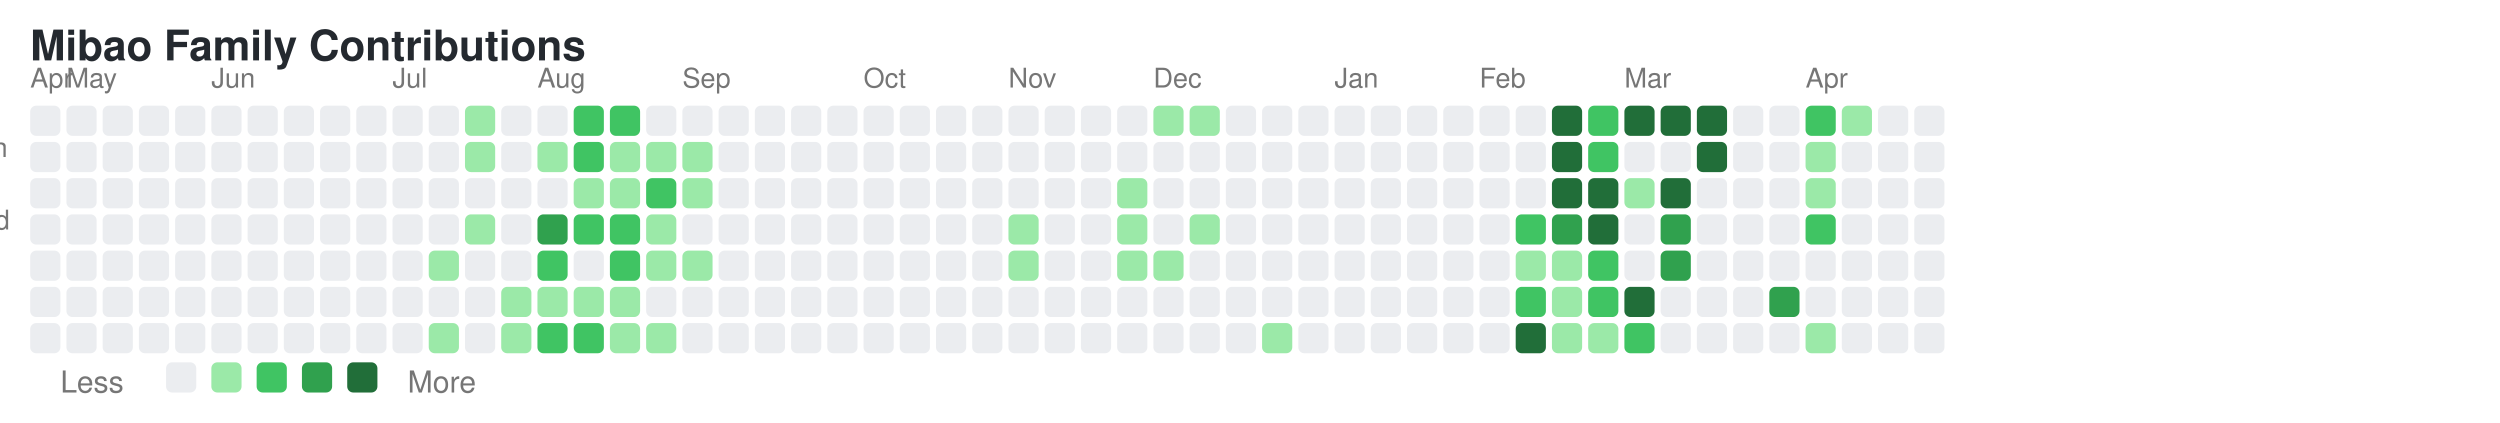
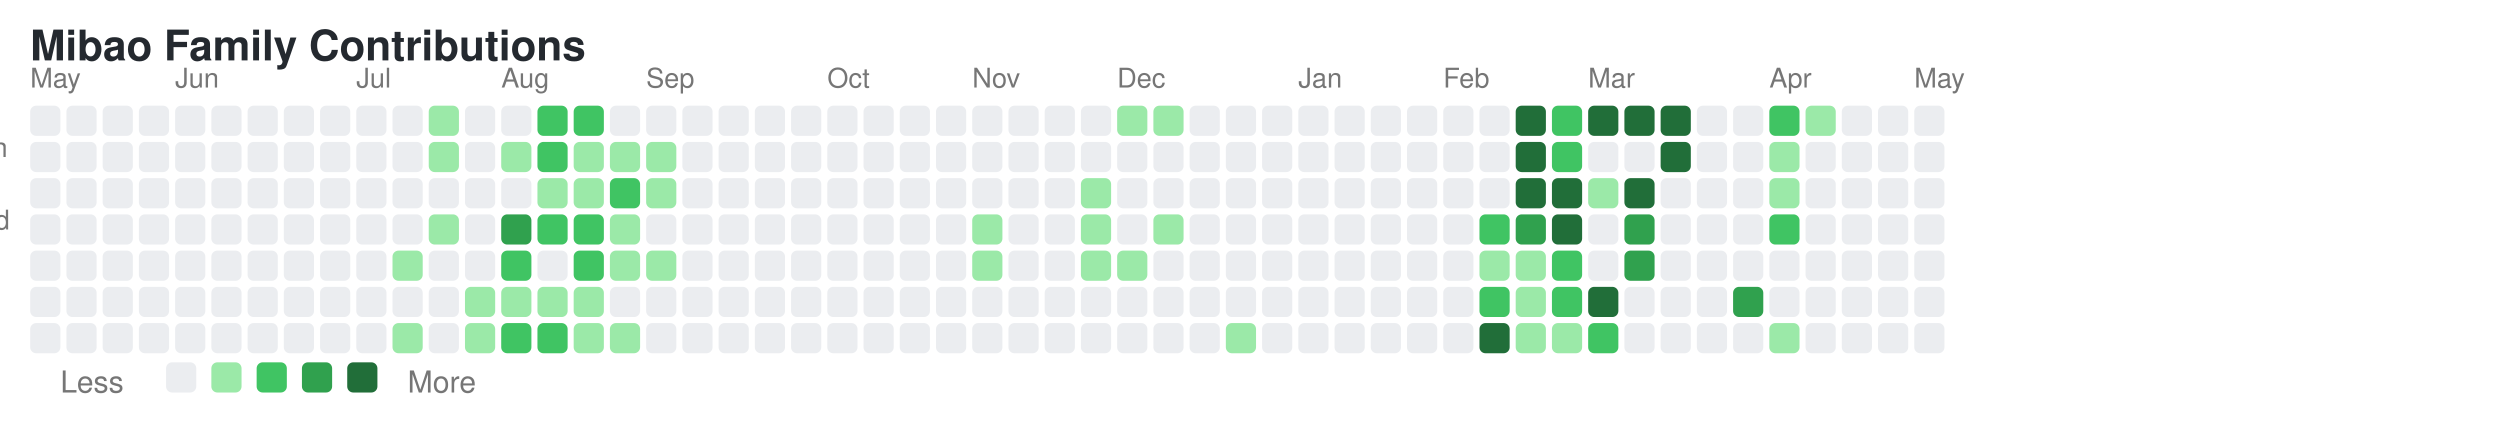
<svg xmlns="http://www.w3.org/2000/svg" width="828" height="140">
  <text x="10" y="20" font-family="-apple-system, BlinkMacSystemFont, Segoe UI, Helvetica, Arial, sans-serif" font-size="14" font-weight="600" fill="#24292f">Mibao Family Contributions</text>
  <g transform="translate(10, 35)">
-     <text x="0" y="-6" font-family="-apple-system, BlinkMacSystemFont, Segoe UI, Helvetica, Arial, sans-serif" font-size="9" fill="#767676">Apr</text>
-     <text x="12" y="-6" font-family="-apple-system, BlinkMacSystemFont, Segoe UI, Helvetica, Arial, sans-serif" font-size="9" fill="#767676">May</text>
-     <text x="60" y="-6" font-family="-apple-system, BlinkMacSystemFont, Segoe UI, Helvetica, Arial, sans-serif" font-size="9" fill="#767676">Jun</text>
-     <text x="120" y="-6" font-family="-apple-system, BlinkMacSystemFont, Segoe UI, Helvetica, Arial, sans-serif" font-size="9" fill="#767676">Jul</text>
-     <text x="168" y="-6" font-family="-apple-system, BlinkMacSystemFont, Segoe UI, Helvetica, Arial, sans-serif" font-size="9" fill="#767676">Aug</text>
-     <text x="216" y="-6" font-family="-apple-system, BlinkMacSystemFont, Segoe UI, Helvetica, Arial, sans-serif" font-size="9" fill="#767676">Sep</text>
-     <text x="276" y="-6" font-family="-apple-system, BlinkMacSystemFont, Segoe UI, Helvetica, Arial, sans-serif" font-size="9" fill="#767676">Oct</text>
-     <text x="324" y="-6" font-family="-apple-system, BlinkMacSystemFont, Segoe UI, Helvetica, Arial, sans-serif" font-size="9" fill="#767676">Nov</text>
-     <text x="372" y="-6" font-family="-apple-system, BlinkMacSystemFont, Segoe UI, Helvetica, Arial, sans-serif" font-size="9" fill="#767676">Dec</text>
-     <text x="432" y="-6" font-family="-apple-system, BlinkMacSystemFont, Segoe UI, Helvetica, Arial, sans-serif" font-size="9" fill="#767676">Jan</text>
-     <text x="480" y="-6" font-family="-apple-system, BlinkMacSystemFont, Segoe UI, Helvetica, Arial, sans-serif" font-size="9" fill="#767676">Feb</text>
-     <text x="528" y="-6" font-family="-apple-system, BlinkMacSystemFont, Segoe UI, Helvetica, Arial, sans-serif" font-size="9" fill="#767676">Mar</text>
-     <text x="588" y="-6" font-family="-apple-system, BlinkMacSystemFont, Segoe UI, Helvetica, Arial, sans-serif" font-size="9" fill="#767676">Apr</text>
+     <text x="0" y="-6" font-family="-apple-system, BlinkMacSystemFont, Segoe UI, Helvetica, Arial, sans-serif" font-size="9" fill="#767676">May</text>
+     <text x="48" y="-6" font-family="-apple-system, BlinkMacSystemFont, Segoe UI, Helvetica, Arial, sans-serif" font-size="9" fill="#767676">Jun</text>
+     <text x="108" y="-6" font-family="-apple-system, BlinkMacSystemFont, Segoe UI, Helvetica, Arial, sans-serif" font-size="9" fill="#767676">Jul</text>
+     <text x="156" y="-6" font-family="-apple-system, BlinkMacSystemFont, Segoe UI, Helvetica, Arial, sans-serif" font-size="9" fill="#767676">Aug</text>
+     <text x="204" y="-6" font-family="-apple-system, BlinkMacSystemFont, Segoe UI, Helvetica, Arial, sans-serif" font-size="9" fill="#767676">Sep</text>
+     <text x="264" y="-6" font-family="-apple-system, BlinkMacSystemFont, Segoe UI, Helvetica, Arial, sans-serif" font-size="9" fill="#767676">Oct</text>
+     <text x="312" y="-6" font-family="-apple-system, BlinkMacSystemFont, Segoe UI, Helvetica, Arial, sans-serif" font-size="9" fill="#767676">Nov</text>
+     <text x="360" y="-6" font-family="-apple-system, BlinkMacSystemFont, Segoe UI, Helvetica, Arial, sans-serif" font-size="9" fill="#767676">Dec</text>
+     <text x="420" y="-6" font-family="-apple-system, BlinkMacSystemFont, Segoe UI, Helvetica, Arial, sans-serif" font-size="9" fill="#767676">Jan</text>
+     <text x="468" y="-6" font-family="-apple-system, BlinkMacSystemFont, Segoe UI, Helvetica, Arial, sans-serif" font-size="9" fill="#767676">Feb</text>
+     <text x="516" y="-6" font-family="-apple-system, BlinkMacSystemFont, Segoe UI, Helvetica, Arial, sans-serif" font-size="9" fill="#767676">Mar</text>
+     <text x="576" y="-6" font-family="-apple-system, BlinkMacSystemFont, Segoe UI, Helvetica, Arial, sans-serif" font-size="9" fill="#767676">Apr</text>
+     <text x="624" y="-6" font-family="-apple-system, BlinkMacSystemFont, Segoe UI, Helvetica, Arial, sans-serif" font-size="9" fill="#767676">May</text>
    <text x="-25" y="17.0" font-family="-apple-system, BlinkMacSystemFont, Segoe UI, Helvetica, Arial, sans-serif" font-size="9" fill="#767676">Mon</text>
    <text x="-25" y="41.0" font-family="-apple-system, BlinkMacSystemFont, Segoe UI, Helvetica, Arial, sans-serif" font-size="9" fill="#767676">Wed</text>
    <text x="-25" y="65.0" font-family="-apple-system, BlinkMacSystemFont, Segoe UI, Helvetica, Arial, sans-serif" font-size="9" fill="#767676">Fri</text>
    <rect x="0" y="0" width="10" height="10" fill="#ebedf0" rx="2" />
    <rect x="0" y="12" width="10" height="10" fill="#ebedf0" rx="2" />
    <rect x="0" y="24" width="10" height="10" fill="#ebedf0" rx="2" />
    <rect x="0" y="36" width="10" height="10" fill="#ebedf0" rx="2" />
    <rect x="0" y="48" width="10" height="10" fill="#ebedf0" rx="2" />
    <rect x="0" y="60" width="10" height="10" fill="#ebedf0" rx="2" />
    <rect x="0" y="72" width="10" height="10" fill="#ebedf0" rx="2" />
    <rect x="12" y="0" width="10" height="10" fill="#ebedf0" rx="2" />
    <rect x="12" y="12" width="10" height="10" fill="#ebedf0" rx="2" />
    <rect x="12" y="24" width="10" height="10" fill="#ebedf0" rx="2" />
    <rect x="12" y="36" width="10" height="10" fill="#ebedf0" rx="2" />
    <rect x="12" y="48" width="10" height="10" fill="#ebedf0" rx="2" />
    <rect x="12" y="60" width="10" height="10" fill="#ebedf0" rx="2" />
    <rect x="12" y="72" width="10" height="10" fill="#ebedf0" rx="2" />
    <rect x="24" y="0" width="10" height="10" fill="#ebedf0" rx="2" />
    <rect x="24" y="12" width="10" height="10" fill="#ebedf0" rx="2" />
    <rect x="24" y="24" width="10" height="10" fill="#ebedf0" rx="2" />
    <rect x="24" y="36" width="10" height="10" fill="#ebedf0" rx="2" />
    <rect x="24" y="48" width="10" height="10" fill="#ebedf0" rx="2" />
    <rect x="24" y="60" width="10" height="10" fill="#ebedf0" rx="2" />
    <rect x="24" y="72" width="10" height="10" fill="#ebedf0" rx="2" />
    <rect x="36" y="0" width="10" height="10" fill="#ebedf0" rx="2" />
    <rect x="36" y="12" width="10" height="10" fill="#ebedf0" rx="2" />
    <rect x="36" y="24" width="10" height="10" fill="#ebedf0" rx="2" />
    <rect x="36" y="36" width="10" height="10" fill="#ebedf0" rx="2" />
    <rect x="36" y="48" width="10" height="10" fill="#ebedf0" rx="2" />
    <rect x="36" y="60" width="10" height="10" fill="#ebedf0" rx="2" />
    <rect x="36" y="72" width="10" height="10" fill="#ebedf0" rx="2" />
    <rect x="48" y="0" width="10" height="10" fill="#ebedf0" rx="2" />
    <rect x="48" y="12" width="10" height="10" fill="#ebedf0" rx="2" />
    <rect x="48" y="24" width="10" height="10" fill="#ebedf0" rx="2" />
    <rect x="48" y="36" width="10" height="10" fill="#ebedf0" rx="2" />
    <rect x="48" y="48" width="10" height="10" fill="#ebedf0" rx="2" />
    <rect x="48" y="60" width="10" height="10" fill="#ebedf0" rx="2" />
    <rect x="48" y="72" width="10" height="10" fill="#ebedf0" rx="2" />
    <rect x="60" y="0" width="10" height="10" fill="#ebedf0" rx="2" />
    <rect x="60" y="12" width="10" height="10" fill="#ebedf0" rx="2" />
    <rect x="60" y="24" width="10" height="10" fill="#ebedf0" rx="2" />
    <rect x="60" y="36" width="10" height="10" fill="#ebedf0" rx="2" />
    <rect x="60" y="48" width="10" height="10" fill="#ebedf0" rx="2" />
    <rect x="60" y="60" width="10" height="10" fill="#ebedf0" rx="2" />
    <rect x="60" y="72" width="10" height="10" fill="#ebedf0" rx="2" />
    <rect x="72" y="0" width="10" height="10" fill="#ebedf0" rx="2" />
    <rect x="72" y="12" width="10" height="10" fill="#ebedf0" rx="2" />
    <rect x="72" y="24" width="10" height="10" fill="#ebedf0" rx="2" />
    <rect x="72" y="36" width="10" height="10" fill="#ebedf0" rx="2" />
    <rect x="72" y="48" width="10" height="10" fill="#ebedf0" rx="2" />
    <rect x="72" y="60" width="10" height="10" fill="#ebedf0" rx="2" />
    <rect x="72" y="72" width="10" height="10" fill="#ebedf0" rx="2" />
    <rect x="84" y="0" width="10" height="10" fill="#ebedf0" rx="2" />
    <rect x="84" y="12" width="10" height="10" fill="#ebedf0" rx="2" />
    <rect x="84" y="24" width="10" height="10" fill="#ebedf0" rx="2" />
    <rect x="84" y="36" width="10" height="10" fill="#ebedf0" rx="2" />
    <rect x="84" y="48" width="10" height="10" fill="#ebedf0" rx="2" />
    <rect x="84" y="60" width="10" height="10" fill="#ebedf0" rx="2" />
    <rect x="84" y="72" width="10" height="10" fill="#ebedf0" rx="2" />
    <rect x="96" y="0" width="10" height="10" fill="#ebedf0" rx="2" />
    <rect x="96" y="12" width="10" height="10" fill="#ebedf0" rx="2" />
    <rect x="96" y="24" width="10" height="10" fill="#ebedf0" rx="2" />
    <rect x="96" y="36" width="10" height="10" fill="#ebedf0" rx="2" />
    <rect x="96" y="48" width="10" height="10" fill="#ebedf0" rx="2" />
    <rect x="96" y="60" width="10" height="10" fill="#ebedf0" rx="2" />
    <rect x="96" y="72" width="10" height="10" fill="#ebedf0" rx="2" />
    <rect x="108" y="0" width="10" height="10" fill="#ebedf0" rx="2" />
    <rect x="108" y="12" width="10" height="10" fill="#ebedf0" rx="2" />
    <rect x="108" y="24" width="10" height="10" fill="#ebedf0" rx="2" />
    <rect x="108" y="36" width="10" height="10" fill="#ebedf0" rx="2" />
    <rect x="108" y="48" width="10" height="10" fill="#ebedf0" rx="2" />
    <rect x="108" y="60" width="10" height="10" fill="#ebedf0" rx="2" />
    <rect x="108" y="72" width="10" height="10" fill="#ebedf0" rx="2" />
    <rect x="120" y="0" width="10" height="10" fill="#ebedf0" rx="2" />
    <rect x="120" y="12" width="10" height="10" fill="#ebedf0" rx="2" />
    <rect x="120" y="24" width="10" height="10" fill="#ebedf0" rx="2" />
    <rect x="120" y="36" width="10" height="10" fill="#ebedf0" rx="2" />
-     <rect x="120" y="48" width="10" height="10" fill="#ebedf0" rx="2" />
+     <rect x="120" y="48" width="10" height="10" fill="#9be9a8" rx="2" />
    <rect x="120" y="60" width="10" height="10" fill="#ebedf0" rx="2" />
-     <rect x="120" y="72" width="10" height="10" fill="#ebedf0" rx="2" />
-     <rect x="132" y="0" width="10" height="10" fill="#ebedf0" rx="2" />
-     <rect x="132" y="12" width="10" height="10" fill="#ebedf0" rx="2" />
+     <rect x="120" y="72" width="10" height="10" fill="#9be9a8" rx="2" />
+     <rect x="132" y="0" width="10" height="10" fill="#9be9a8" rx="2" />
+     <rect x="132" y="12" width="10" height="10" fill="#9be9a8" rx="2" />
    <rect x="132" y="24" width="10" height="10" fill="#ebedf0" rx="2" />
-     <rect x="132" y="36" width="10" height="10" fill="#ebedf0" rx="2" />
-     <rect x="132" y="48" width="10" height="10" fill="#9be9a8" rx="2" />
+     <rect x="132" y="36" width="10" height="10" fill="#9be9a8" rx="2" />
+     <rect x="132" y="48" width="10" height="10" fill="#ebedf0" rx="2" />
    <rect x="132" y="60" width="10" height="10" fill="#ebedf0" rx="2" />
-     <rect x="132" y="72" width="10" height="10" fill="#9be9a8" rx="2" />
-     <rect x="144" y="0" width="10" height="10" fill="#9be9a8" rx="2" />
-     <rect x="144" y="12" width="10" height="10" fill="#9be9a8" rx="2" />
+     <rect x="132" y="72" width="10" height="10" fill="#ebedf0" rx="2" />
+     <rect x="144" y="0" width="10" height="10" fill="#ebedf0" rx="2" />
+     <rect x="144" y="12" width="10" height="10" fill="#ebedf0" rx="2" />
    <rect x="144" y="24" width="10" height="10" fill="#ebedf0" rx="2" />
-     <rect x="144" y="36" width="10" height="10" fill="#9be9a8" rx="2" />
+     <rect x="144" y="36" width="10" height="10" fill="#ebedf0" rx="2" />
    <rect x="144" y="48" width="10" height="10" fill="#ebedf0" rx="2" />
-     <rect x="144" y="60" width="10" height="10" fill="#ebedf0" rx="2" />
-     <rect x="144" y="72" width="10" height="10" fill="#ebedf0" rx="2" />
+     <rect x="144" y="60" width="10" height="10" fill="#9be9a8" rx="2" />
+     <rect x="144" y="72" width="10" height="10" fill="#9be9a8" rx="2" />
    <rect x="156" y="0" width="10" height="10" fill="#ebedf0" rx="2" />
-     <rect x="156" y="12" width="10" height="10" fill="#ebedf0" rx="2" />
+     <rect x="156" y="12" width="10" height="10" fill="#9be9a8" rx="2" />
    <rect x="156" y="24" width="10" height="10" fill="#ebedf0" rx="2" />
-     <rect x="156" y="36" width="10" height="10" fill="#ebedf0" rx="2" />
-     <rect x="156" y="48" width="10" height="10" fill="#ebedf0" rx="2" />
+     <rect x="156" y="36" width="10" height="10" fill="#30a14e" rx="2" />
+     <rect x="156" y="48" width="10" height="10" fill="#40c463" rx="2" />
    <rect x="156" y="60" width="10" height="10" fill="#9be9a8" rx="2" />
-     <rect x="156" y="72" width="10" height="10" fill="#9be9a8" rx="2" />
-     <rect x="168" y="0" width="10" height="10" fill="#ebedf0" rx="2" />
-     <rect x="168" y="12" width="10" height="10" fill="#9be9a8" rx="2" />
-     <rect x="168" y="24" width="10" height="10" fill="#ebedf0" rx="2" />
-     <rect x="168" y="36" width="10" height="10" fill="#30a14e" rx="2" />
-     <rect x="168" y="48" width="10" height="10" fill="#40c463" rx="2" />
+     <rect x="156" y="72" width="10" height="10" fill="#40c463" rx="2" />
+     <rect x="168" y="0" width="10" height="10" fill="#40c463" rx="2" />
+     <rect x="168" y="12" width="10" height="10" fill="#40c463" rx="2" />
+     <rect x="168" y="24" width="10" height="10" fill="#9be9a8" rx="2" />
+     <rect x="168" y="36" width="10" height="10" fill="#40c463" rx="2" />
+     <rect x="168" y="48" width="10" height="10" fill="#ebedf0" rx="2" />
    <rect x="168" y="60" width="10" height="10" fill="#9be9a8" rx="2" />
    <rect x="168" y="72" width="10" height="10" fill="#40c463" rx="2" />
    <rect x="180" y="0" width="10" height="10" fill="#40c463" rx="2" />
-     <rect x="180" y="12" width="10" height="10" fill="#40c463" rx="2" />
+     <rect x="180" y="12" width="10" height="10" fill="#9be9a8" rx="2" />
    <rect x="180" y="24" width="10" height="10" fill="#9be9a8" rx="2" />
    <rect x="180" y="36" width="10" height="10" fill="#40c463" rx="2" />
-     <rect x="180" y="48" width="10" height="10" fill="#ebedf0" rx="2" />
+     <rect x="180" y="48" width="10" height="10" fill="#40c463" rx="2" />
    <rect x="180" y="60" width="10" height="10" fill="#9be9a8" rx="2" />
-     <rect x="180" y="72" width="10" height="10" fill="#40c463" rx="2" />
-     <rect x="192" y="0" width="10" height="10" fill="#40c463" rx="2" />
+     <rect x="180" y="72" width="10" height="10" fill="#9be9a8" rx="2" />
+     <rect x="192" y="0" width="10" height="10" fill="#ebedf0" rx="2" />
    <rect x="192" y="12" width="10" height="10" fill="#9be9a8" rx="2" />
-     <rect x="192" y="24" width="10" height="10" fill="#9be9a8" rx="2" />
-     <rect x="192" y="36" width="10" height="10" fill="#40c463" rx="2" />
-     <rect x="192" y="48" width="10" height="10" fill="#40c463" rx="2" />
-     <rect x="192" y="60" width="10" height="10" fill="#9be9a8" rx="2" />
+     <rect x="192" y="24" width="10" height="10" fill="#40c463" rx="2" />
+     <rect x="192" y="36" width="10" height="10" fill="#9be9a8" rx="2" />
+     <rect x="192" y="48" width="10" height="10" fill="#9be9a8" rx="2" />
+     <rect x="192" y="60" width="10" height="10" fill="#ebedf0" rx="2" />
    <rect x="192" y="72" width="10" height="10" fill="#9be9a8" rx="2" />
    <rect x="204" y="0" width="10" height="10" fill="#ebedf0" rx="2" />
    <rect x="204" y="12" width="10" height="10" fill="#9be9a8" rx="2" />
-     <rect x="204" y="24" width="10" height="10" fill="#40c463" rx="2" />
-     <rect x="204" y="36" width="10" height="10" fill="#9be9a8" rx="2" />
+     <rect x="204" y="24" width="10" height="10" fill="#9be9a8" rx="2" />
+     <rect x="204" y="36" width="10" height="10" fill="#ebedf0" rx="2" />
    <rect x="204" y="48" width="10" height="10" fill="#9be9a8" rx="2" />
    <rect x="204" y="60" width="10" height="10" fill="#ebedf0" rx="2" />
-     <rect x="204" y="72" width="10" height="10" fill="#9be9a8" rx="2" />
+     <rect x="204" y="72" width="10" height="10" fill="#ebedf0" rx="2" />
    <rect x="216" y="0" width="10" height="10" fill="#ebedf0" rx="2" />
-     <rect x="216" y="12" width="10" height="10" fill="#9be9a8" rx="2" />
-     <rect x="216" y="24" width="10" height="10" fill="#9be9a8" rx="2" />
+     <rect x="216" y="12" width="10" height="10" fill="#ebedf0" rx="2" />
+     <rect x="216" y="24" width="10" height="10" fill="#ebedf0" rx="2" />
    <rect x="216" y="36" width="10" height="10" fill="#ebedf0" rx="2" />
-     <rect x="216" y="48" width="10" height="10" fill="#9be9a8" rx="2" />
+     <rect x="216" y="48" width="10" height="10" fill="#ebedf0" rx="2" />
    <rect x="216" y="60" width="10" height="10" fill="#ebedf0" rx="2" />
    <rect x="216" y="72" width="10" height="10" fill="#ebedf0" rx="2" />
    <rect x="228" y="0" width="10" height="10" fill="#ebedf0" rx="2" />
    <rect x="228" y="12" width="10" height="10" fill="#ebedf0" rx="2" />
    <rect x="228" y="24" width="10" height="10" fill="#ebedf0" rx="2" />
    <rect x="228" y="36" width="10" height="10" fill="#ebedf0" rx="2" />
    <rect x="228" y="48" width="10" height="10" fill="#ebedf0" rx="2" />
    <rect x="228" y="60" width="10" height="10" fill="#ebedf0" rx="2" />
    <rect x="228" y="72" width="10" height="10" fill="#ebedf0" rx="2" />
    <rect x="240" y="0" width="10" height="10" fill="#ebedf0" rx="2" />
    <rect x="240" y="12" width="10" height="10" fill="#ebedf0" rx="2" />
    <rect x="240" y="24" width="10" height="10" fill="#ebedf0" rx="2" />
    <rect x="240" y="36" width="10" height="10" fill="#ebedf0" rx="2" />
    <rect x="240" y="48" width="10" height="10" fill="#ebedf0" rx="2" />
    <rect x="240" y="60" width="10" height="10" fill="#ebedf0" rx="2" />
    <rect x="240" y="72" width="10" height="10" fill="#ebedf0" rx="2" />
    <rect x="252" y="0" width="10" height="10" fill="#ebedf0" rx="2" />
    <rect x="252" y="12" width="10" height="10" fill="#ebedf0" rx="2" />
    <rect x="252" y="24" width="10" height="10" fill="#ebedf0" rx="2" />
    <rect x="252" y="36" width="10" height="10" fill="#ebedf0" rx="2" />
    <rect x="252" y="48" width="10" height="10" fill="#ebedf0" rx="2" />
    <rect x="252" y="60" width="10" height="10" fill="#ebedf0" rx="2" />
    <rect x="252" y="72" width="10" height="10" fill="#ebedf0" rx="2" />
    <rect x="264" y="0" width="10" height="10" fill="#ebedf0" rx="2" />
    <rect x="264" y="12" width="10" height="10" fill="#ebedf0" rx="2" />
    <rect x="264" y="24" width="10" height="10" fill="#ebedf0" rx="2" />
    <rect x="264" y="36" width="10" height="10" fill="#ebedf0" rx="2" />
    <rect x="264" y="48" width="10" height="10" fill="#ebedf0" rx="2" />
    <rect x="264" y="60" width="10" height="10" fill="#ebedf0" rx="2" />
    <rect x="264" y="72" width="10" height="10" fill="#ebedf0" rx="2" />
    <rect x="276" y="0" width="10" height="10" fill="#ebedf0" rx="2" />
    <rect x="276" y="12" width="10" height="10" fill="#ebedf0" rx="2" />
    <rect x="276" y="24" width="10" height="10" fill="#ebedf0" rx="2" />
    <rect x="276" y="36" width="10" height="10" fill="#ebedf0" rx="2" />
    <rect x="276" y="48" width="10" height="10" fill="#ebedf0" rx="2" />
    <rect x="276" y="60" width="10" height="10" fill="#ebedf0" rx="2" />
    <rect x="276" y="72" width="10" height="10" fill="#ebedf0" rx="2" />
    <rect x="288" y="0" width="10" height="10" fill="#ebedf0" rx="2" />
    <rect x="288" y="12" width="10" height="10" fill="#ebedf0" rx="2" />
    <rect x="288" y="24" width="10" height="10" fill="#ebedf0" rx="2" />
    <rect x="288" y="36" width="10" height="10" fill="#ebedf0" rx="2" />
    <rect x="288" y="48" width="10" height="10" fill="#ebedf0" rx="2" />
    <rect x="288" y="60" width="10" height="10" fill="#ebedf0" rx="2" />
    <rect x="288" y="72" width="10" height="10" fill="#ebedf0" rx="2" />
    <rect x="300" y="0" width="10" height="10" fill="#ebedf0" rx="2" />
    <rect x="300" y="12" width="10" height="10" fill="#ebedf0" rx="2" />
    <rect x="300" y="24" width="10" height="10" fill="#ebedf0" rx="2" />
    <rect x="300" y="36" width="10" height="10" fill="#ebedf0" rx="2" />
    <rect x="300" y="48" width="10" height="10" fill="#ebedf0" rx="2" />
    <rect x="300" y="60" width="10" height="10" fill="#ebedf0" rx="2" />
    <rect x="300" y="72" width="10" height="10" fill="#ebedf0" rx="2" />
    <rect x="312" y="0" width="10" height="10" fill="#ebedf0" rx="2" />
    <rect x="312" y="12" width="10" height="10" fill="#ebedf0" rx="2" />
    <rect x="312" y="24" width="10" height="10" fill="#ebedf0" rx="2" />
-     <rect x="312" y="36" width="10" height="10" fill="#ebedf0" rx="2" />
-     <rect x="312" y="48" width="10" height="10" fill="#ebedf0" rx="2" />
+     <rect x="312" y="36" width="10" height="10" fill="#9be9a8" rx="2" />
+     <rect x="312" y="48" width="10" height="10" fill="#9be9a8" rx="2" />
    <rect x="312" y="60" width="10" height="10" fill="#ebedf0" rx="2" />
    <rect x="312" y="72" width="10" height="10" fill="#ebedf0" rx="2" />
    <rect x="324" y="0" width="10" height="10" fill="#ebedf0" rx="2" />
    <rect x="324" y="12" width="10" height="10" fill="#ebedf0" rx="2" />
    <rect x="324" y="24" width="10" height="10" fill="#ebedf0" rx="2" />
-     <rect x="324" y="36" width="10" height="10" fill="#9be9a8" rx="2" />
-     <rect x="324" y="48" width="10" height="10" fill="#9be9a8" rx="2" />
+     <rect x="324" y="36" width="10" height="10" fill="#ebedf0" rx="2" />
+     <rect x="324" y="48" width="10" height="10" fill="#ebedf0" rx="2" />
    <rect x="324" y="60" width="10" height="10" fill="#ebedf0" rx="2" />
    <rect x="324" y="72" width="10" height="10" fill="#ebedf0" rx="2" />
    <rect x="336" y="0" width="10" height="10" fill="#ebedf0" rx="2" />
    <rect x="336" y="12" width="10" height="10" fill="#ebedf0" rx="2" />
    <rect x="336" y="24" width="10" height="10" fill="#ebedf0" rx="2" />
    <rect x="336" y="36" width="10" height="10" fill="#ebedf0" rx="2" />
    <rect x="336" y="48" width="10" height="10" fill="#ebedf0" rx="2" />
    <rect x="336" y="60" width="10" height="10" fill="#ebedf0" rx="2" />
    <rect x="336" y="72" width="10" height="10" fill="#ebedf0" rx="2" />
    <rect x="348" y="0" width="10" height="10" fill="#ebedf0" rx="2" />
    <rect x="348" y="12" width="10" height="10" fill="#ebedf0" rx="2" />
-     <rect x="348" y="24" width="10" height="10" fill="#ebedf0" rx="2" />
-     <rect x="348" y="36" width="10" height="10" fill="#ebedf0" rx="2" />
-     <rect x="348" y="48" width="10" height="10" fill="#ebedf0" rx="2" />
+     <rect x="348" y="24" width="10" height="10" fill="#9be9a8" rx="2" />
+     <rect x="348" y="36" width="10" height="10" fill="#9be9a8" rx="2" />
+     <rect x="348" y="48" width="10" height="10" fill="#9be9a8" rx="2" />
    <rect x="348" y="60" width="10" height="10" fill="#ebedf0" rx="2" />
    <rect x="348" y="72" width="10" height="10" fill="#ebedf0" rx="2" />
-     <rect x="360" y="0" width="10" height="10" fill="#ebedf0" rx="2" />
+     <rect x="360" y="0" width="10" height="10" fill="#9be9a8" rx="2" />
    <rect x="360" y="12" width="10" height="10" fill="#ebedf0" rx="2" />
-     <rect x="360" y="24" width="10" height="10" fill="#9be9a8" rx="2" />
-     <rect x="360" y="36" width="10" height="10" fill="#9be9a8" rx="2" />
+     <rect x="360" y="24" width="10" height="10" fill="#ebedf0" rx="2" />
+     <rect x="360" y="36" width="10" height="10" fill="#ebedf0" rx="2" />
    <rect x="360" y="48" width="10" height="10" fill="#9be9a8" rx="2" />
    <rect x="360" y="60" width="10" height="10" fill="#ebedf0" rx="2" />
    <rect x="360" y="72" width="10" height="10" fill="#ebedf0" rx="2" />
    <rect x="372" y="0" width="10" height="10" fill="#9be9a8" rx="2" />
    <rect x="372" y="12" width="10" height="10" fill="#ebedf0" rx="2" />
    <rect x="372" y="24" width="10" height="10" fill="#ebedf0" rx="2" />
-     <rect x="372" y="36" width="10" height="10" fill="#ebedf0" rx="2" />
-     <rect x="372" y="48" width="10" height="10" fill="#9be9a8" rx="2" />
+     <rect x="372" y="36" width="10" height="10" fill="#9be9a8" rx="2" />
+     <rect x="372" y="48" width="10" height="10" fill="#ebedf0" rx="2" />
    <rect x="372" y="60" width="10" height="10" fill="#ebedf0" rx="2" />
    <rect x="372" y="72" width="10" height="10" fill="#ebedf0" rx="2" />
-     <rect x="384" y="0" width="10" height="10" fill="#9be9a8" rx="2" />
+     <rect x="384" y="0" width="10" height="10" fill="#ebedf0" rx="2" />
    <rect x="384" y="12" width="10" height="10" fill="#ebedf0" rx="2" />
    <rect x="384" y="24" width="10" height="10" fill="#ebedf0" rx="2" />
-     <rect x="384" y="36" width="10" height="10" fill="#9be9a8" rx="2" />
+     <rect x="384" y="36" width="10" height="10" fill="#ebedf0" rx="2" />
    <rect x="384" y="48" width="10" height="10" fill="#ebedf0" rx="2" />
    <rect x="384" y="60" width="10" height="10" fill="#ebedf0" rx="2" />
    <rect x="384" y="72" width="10" height="10" fill="#ebedf0" rx="2" />
    <rect x="396" y="0" width="10" height="10" fill="#ebedf0" rx="2" />
    <rect x="396" y="12" width="10" height="10" fill="#ebedf0" rx="2" />
    <rect x="396" y="24" width="10" height="10" fill="#ebedf0" rx="2" />
    <rect x="396" y="36" width="10" height="10" fill="#ebedf0" rx="2" />
    <rect x="396" y="48" width="10" height="10" fill="#ebedf0" rx="2" />
    <rect x="396" y="60" width="10" height="10" fill="#ebedf0" rx="2" />
-     <rect x="396" y="72" width="10" height="10" fill="#ebedf0" rx="2" />
+     <rect x="396" y="72" width="10" height="10" fill="#9be9a8" rx="2" />
    <rect x="408" y="0" width="10" height="10" fill="#ebedf0" rx="2" />
    <rect x="408" y="12" width="10" height="10" fill="#ebedf0" rx="2" />
    <rect x="408" y="24" width="10" height="10" fill="#ebedf0" rx="2" />
    <rect x="408" y="36" width="10" height="10" fill="#ebedf0" rx="2" />
    <rect x="408" y="48" width="10" height="10" fill="#ebedf0" rx="2" />
    <rect x="408" y="60" width="10" height="10" fill="#ebedf0" rx="2" />
-     <rect x="408" y="72" width="10" height="10" fill="#9be9a8" rx="2" />
+     <rect x="408" y="72" width="10" height="10" fill="#ebedf0" rx="2" />
    <rect x="420" y="0" width="10" height="10" fill="#ebedf0" rx="2" />
    <rect x="420" y="12" width="10" height="10" fill="#ebedf0" rx="2" />
    <rect x="420" y="24" width="10" height="10" fill="#ebedf0" rx="2" />
    <rect x="420" y="36" width="10" height="10" fill="#ebedf0" rx="2" />
    <rect x="420" y="48" width="10" height="10" fill="#ebedf0" rx="2" />
    <rect x="420" y="60" width="10" height="10" fill="#ebedf0" rx="2" />
    <rect x="420" y="72" width="10" height="10" fill="#ebedf0" rx="2" />
    <rect x="432" y="0" width="10" height="10" fill="#ebedf0" rx="2" />
    <rect x="432" y="12" width="10" height="10" fill="#ebedf0" rx="2" />
    <rect x="432" y="24" width="10" height="10" fill="#ebedf0" rx="2" />
    <rect x="432" y="36" width="10" height="10" fill="#ebedf0" rx="2" />
    <rect x="432" y="48" width="10" height="10" fill="#ebedf0" rx="2" />
    <rect x="432" y="60" width="10" height="10" fill="#ebedf0" rx="2" />
    <rect x="432" y="72" width="10" height="10" fill="#ebedf0" rx="2" />
    <rect x="444" y="0" width="10" height="10" fill="#ebedf0" rx="2" />
    <rect x="444" y="12" width="10" height="10" fill="#ebedf0" rx="2" />
    <rect x="444" y="24" width="10" height="10" fill="#ebedf0" rx="2" />
    <rect x="444" y="36" width="10" height="10" fill="#ebedf0" rx="2" />
    <rect x="444" y="48" width="10" height="10" fill="#ebedf0" rx="2" />
    <rect x="444" y="60" width="10" height="10" fill="#ebedf0" rx="2" />
    <rect x="444" y="72" width="10" height="10" fill="#ebedf0" rx="2" />
    <rect x="456" y="0" width="10" height="10" fill="#ebedf0" rx="2" />
    <rect x="456" y="12" width="10" height="10" fill="#ebedf0" rx="2" />
    <rect x="456" y="24" width="10" height="10" fill="#ebedf0" rx="2" />
    <rect x="456" y="36" width="10" height="10" fill="#ebedf0" rx="2" />
    <rect x="456" y="48" width="10" height="10" fill="#ebedf0" rx="2" />
    <rect x="456" y="60" width="10" height="10" fill="#ebedf0" rx="2" />
    <rect x="456" y="72" width="10" height="10" fill="#ebedf0" rx="2" />
    <rect x="468" y="0" width="10" height="10" fill="#ebedf0" rx="2" />
    <rect x="468" y="12" width="10" height="10" fill="#ebedf0" rx="2" />
    <rect x="468" y="24" width="10" height="10" fill="#ebedf0" rx="2" />
    <rect x="468" y="36" width="10" height="10" fill="#ebedf0" rx="2" />
    <rect x="468" y="48" width="10" height="10" fill="#ebedf0" rx="2" />
    <rect x="468" y="60" width="10" height="10" fill="#ebedf0" rx="2" />
    <rect x="468" y="72" width="10" height="10" fill="#ebedf0" rx="2" />
    <rect x="480" y="0" width="10" height="10" fill="#ebedf0" rx="2" />
    <rect x="480" y="12" width="10" height="10" fill="#ebedf0" rx="2" />
    <rect x="480" y="24" width="10" height="10" fill="#ebedf0" rx="2" />
-     <rect x="480" y="36" width="10" height="10" fill="#ebedf0" rx="2" />
-     <rect x="480" y="48" width="10" height="10" fill="#ebedf0" rx="2" />
-     <rect x="480" y="60" width="10" height="10" fill="#ebedf0" rx="2" />
-     <rect x="480" y="72" width="10" height="10" fill="#ebedf0" rx="2" />
-     <rect x="492" y="0" width="10" height="10" fill="#ebedf0" rx="2" />
-     <rect x="492" y="12" width="10" height="10" fill="#ebedf0" rx="2" />
-     <rect x="492" y="24" width="10" height="10" fill="#ebedf0" rx="2" />
-     <rect x="492" y="36" width="10" height="10" fill="#40c463" rx="2" />
+     <rect x="480" y="36" width="10" height="10" fill="#40c463" rx="2" />
+     <rect x="480" y="48" width="10" height="10" fill="#9be9a8" rx="2" />
+     <rect x="480" y="60" width="10" height="10" fill="#40c463" rx="2" />
+     <rect x="480" y="72" width="10" height="10" fill="#216e39" rx="2" />
+     <rect x="492" y="0" width="10" height="10" fill="#216e39" rx="2" />
+     <rect x="492" y="12" width="10" height="10" fill="#216e39" rx="2" />
+     <rect x="492" y="24" width="10" height="10" fill="#216e39" rx="2" />
+     <rect x="492" y="36" width="10" height="10" fill="#30a14e" rx="2" />
    <rect x="492" y="48" width="10" height="10" fill="#9be9a8" rx="2" />
-     <rect x="492" y="60" width="10" height="10" fill="#40c463" rx="2" />
-     <rect x="492" y="72" width="10" height="10" fill="#216e39" rx="2" />
-     <rect x="504" y="0" width="10" height="10" fill="#216e39" rx="2" />
-     <rect x="504" y="12" width="10" height="10" fill="#216e39" rx="2" />
+     <rect x="492" y="60" width="10" height="10" fill="#9be9a8" rx="2" />
+     <rect x="492" y="72" width="10" height="10" fill="#9be9a8" rx="2" />
+     <rect x="504" y="0" width="10" height="10" fill="#40c463" rx="2" />
+     <rect x="504" y="12" width="10" height="10" fill="#40c463" rx="2" />
    <rect x="504" y="24" width="10" height="10" fill="#216e39" rx="2" />
-     <rect x="504" y="36" width="10" height="10" fill="#30a14e" rx="2" />
-     <rect x="504" y="48" width="10" height="10" fill="#9be9a8" rx="2" />
-     <rect x="504" y="60" width="10" height="10" fill="#9be9a8" rx="2" />
+     <rect x="504" y="36" width="10" height="10" fill="#216e39" rx="2" />
+     <rect x="504" y="48" width="10" height="10" fill="#40c463" rx="2" />
+     <rect x="504" y="60" width="10" height="10" fill="#40c463" rx="2" />
    <rect x="504" y="72" width="10" height="10" fill="#9be9a8" rx="2" />
-     <rect x="516" y="0" width="10" height="10" fill="#40c463" rx="2" />
-     <rect x="516" y="12" width="10" height="10" fill="#40c463" rx="2" />
-     <rect x="516" y="24" width="10" height="10" fill="#216e39" rx="2" />
-     <rect x="516" y="36" width="10" height="10" fill="#216e39" rx="2" />
-     <rect x="516" y="48" width="10" height="10" fill="#40c463" rx="2" />
-     <rect x="516" y="60" width="10" height="10" fill="#40c463" rx="2" />
-     <rect x="516" y="72" width="10" height="10" fill="#9be9a8" rx="2" />
+     <rect x="516" y="0" width="10" height="10" fill="#216e39" rx="2" />
+     <rect x="516" y="12" width="10" height="10" fill="#ebedf0" rx="2" />
+     <rect x="516" y="24" width="10" height="10" fill="#9be9a8" rx="2" />
+     <rect x="516" y="36" width="10" height="10" fill="#ebedf0" rx="2" />
+     <rect x="516" y="48" width="10" height="10" fill="#ebedf0" rx="2" />
+     <rect x="516" y="60" width="10" height="10" fill="#216e39" rx="2" />
+     <rect x="516" y="72" width="10" height="10" fill="#40c463" rx="2" />
    <rect x="528" y="0" width="10" height="10" fill="#216e39" rx="2" />
    <rect x="528" y="12" width="10" height="10" fill="#ebedf0" rx="2" />
-     <rect x="528" y="24" width="10" height="10" fill="#9be9a8" rx="2" />
-     <rect x="528" y="36" width="10" height="10" fill="#ebedf0" rx="2" />
-     <rect x="528" y="48" width="10" height="10" fill="#ebedf0" rx="2" />
-     <rect x="528" y="60" width="10" height="10" fill="#216e39" rx="2" />
-     <rect x="528" y="72" width="10" height="10" fill="#40c463" rx="2" />
+     <rect x="528" y="24" width="10" height="10" fill="#216e39" rx="2" />
+     <rect x="528" y="36" width="10" height="10" fill="#30a14e" rx="2" />
+     <rect x="528" y="48" width="10" height="10" fill="#30a14e" rx="2" />
+     <rect x="528" y="60" width="10" height="10" fill="#ebedf0" rx="2" />
+     <rect x="528" y="72" width="10" height="10" fill="#ebedf0" rx="2" />
    <rect x="540" y="0" width="10" height="10" fill="#216e39" rx="2" />
-     <rect x="540" y="12" width="10" height="10" fill="#ebedf0" rx="2" />
-     <rect x="540" y="24" width="10" height="10" fill="#216e39" rx="2" />
-     <rect x="540" y="36" width="10" height="10" fill="#30a14e" rx="2" />
-     <rect x="540" y="48" width="10" height="10" fill="#30a14e" rx="2" />
+     <rect x="540" y="12" width="10" height="10" fill="#216e39" rx="2" />
+     <rect x="540" y="24" width="10" height="10" fill="#ebedf0" rx="2" />
+     <rect x="540" y="36" width="10" height="10" fill="#ebedf0" rx="2" />
+     <rect x="540" y="48" width="10" height="10" fill="#ebedf0" rx="2" />
    <rect x="540" y="60" width="10" height="10" fill="#ebedf0" rx="2" />
    <rect x="540" y="72" width="10" height="10" fill="#ebedf0" rx="2" />
-     <rect x="552" y="0" width="10" height="10" fill="#216e39" rx="2" />
-     <rect x="552" y="12" width="10" height="10" fill="#216e39" rx="2" />
+     <rect x="552" y="0" width="10" height="10" fill="#ebedf0" rx="2" />
+     <rect x="552" y="12" width="10" height="10" fill="#ebedf0" rx="2" />
    <rect x="552" y="24" width="10" height="10" fill="#ebedf0" rx="2" />
    <rect x="552" y="36" width="10" height="10" fill="#ebedf0" rx="2" />
    <rect x="552" y="48" width="10" height="10" fill="#ebedf0" rx="2" />
    <rect x="552" y="60" width="10" height="10" fill="#ebedf0" rx="2" />
    <rect x="552" y="72" width="10" height="10" fill="#ebedf0" rx="2" />
    <rect x="564" y="0" width="10" height="10" fill="#ebedf0" rx="2" />
    <rect x="564" y="12" width="10" height="10" fill="#ebedf0" rx="2" />
    <rect x="564" y="24" width="10" height="10" fill="#ebedf0" rx="2" />
    <rect x="564" y="36" width="10" height="10" fill="#ebedf0" rx="2" />
    <rect x="564" y="48" width="10" height="10" fill="#ebedf0" rx="2" />
-     <rect x="564" y="60" width="10" height="10" fill="#ebedf0" rx="2" />
+     <rect x="564" y="60" width="10" height="10" fill="#30a14e" rx="2" />
    <rect x="564" y="72" width="10" height="10" fill="#ebedf0" rx="2" />
-     <rect x="576" y="0" width="10" height="10" fill="#ebedf0" rx="2" />
-     <rect x="576" y="12" width="10" height="10" fill="#ebedf0" rx="2" />
-     <rect x="576" y="24" width="10" height="10" fill="#ebedf0" rx="2" />
-     <rect x="576" y="36" width="10" height="10" fill="#ebedf0" rx="2" />
+     <rect x="576" y="0" width="10" height="10" fill="#40c463" rx="2" />
+     <rect x="576" y="12" width="10" height="10" fill="#9be9a8" rx="2" />
+     <rect x="576" y="24" width="10" height="10" fill="#9be9a8" rx="2" />
+     <rect x="576" y="36" width="10" height="10" fill="#40c463" rx="2" />
    <rect x="576" y="48" width="10" height="10" fill="#ebedf0" rx="2" />
-     <rect x="576" y="60" width="10" height="10" fill="#30a14e" rx="2" />
-     <rect x="576" y="72" width="10" height="10" fill="#ebedf0" rx="2" />
-     <rect x="588" y="0" width="10" height="10" fill="#40c463" rx="2" />
-     <rect x="588" y="12" width="10" height="10" fill="#9be9a8" rx="2" />
-     <rect x="588" y="24" width="10" height="10" fill="#9be9a8" rx="2" />
-     <rect x="588" y="36" width="10" height="10" fill="#40c463" rx="2" />
+     <rect x="576" y="60" width="10" height="10" fill="#ebedf0" rx="2" />
+     <rect x="576" y="72" width="10" height="10" fill="#9be9a8" rx="2" />
+     <rect x="588" y="0" width="10" height="10" fill="#9be9a8" rx="2" />
+     <rect x="588" y="12" width="10" height="10" fill="#ebedf0" rx="2" />
+     <rect x="588" y="24" width="10" height="10" fill="#ebedf0" rx="2" />
+     <rect x="588" y="36" width="10" height="10" fill="#ebedf0" rx="2" />
    <rect x="588" y="48" width="10" height="10" fill="#ebedf0" rx="2" />
    <rect x="588" y="60" width="10" height="10" fill="#ebedf0" rx="2" />
-     <rect x="588" y="72" width="10" height="10" fill="#9be9a8" rx="2" />
-     <rect x="600" y="0" width="10" height="10" fill="#9be9a8" rx="2" />
+     <rect x="588" y="72" width="10" height="10" fill="#ebedf0" rx="2" />
+     <rect x="600" y="0" width="10" height="10" fill="#ebedf0" rx="2" />
    <rect x="600" y="12" width="10" height="10" fill="#ebedf0" rx="2" />
    <rect x="600" y="24" width="10" height="10" fill="#ebedf0" rx="2" />
    <rect x="600" y="36" width="10" height="10" fill="#ebedf0" rx="2" />
    <rect x="600" y="48" width="10" height="10" fill="#ebedf0" rx="2" />
    <rect x="600" y="60" width="10" height="10" fill="#ebedf0" rx="2" />
    <rect x="600" y="72" width="10" height="10" fill="#ebedf0" rx="2" />
    <rect x="612" y="0" width="10" height="10" fill="#ebedf0" rx="2" />
    <rect x="612" y="12" width="10" height="10" fill="#ebedf0" rx="2" />
    <rect x="612" y="24" width="10" height="10" fill="#ebedf0" rx="2" />
    <rect x="612" y="36" width="10" height="10" fill="#ebedf0" rx="2" />
    <rect x="612" y="48" width="10" height="10" fill="#ebedf0" rx="2" />
    <rect x="612" y="60" width="10" height="10" fill="#ebedf0" rx="2" />
    <rect x="612" y="72" width="10" height="10" fill="#ebedf0" rx="2" />
    <rect x="624" y="0" width="10" height="10" fill="#ebedf0" rx="2" />
    <rect x="624" y="12" width="10" height="10" fill="#ebedf0" rx="2" />
    <rect x="624" y="24" width="10" height="10" fill="#ebedf0" rx="2" />
    <rect x="624" y="36" width="10" height="10" fill="#ebedf0" rx="2" />
    <rect x="624" y="48" width="10" height="10" fill="#ebedf0" rx="2" />
    <rect x="624" y="60" width="10" height="10" fill="#ebedf0" rx="2" />
    <rect x="624" y="72" width="10" height="10" fill="#ebedf0" rx="2" />
    <text x="10" y="95" font-family="-apple-system, BlinkMacSystemFont, Segoe UI, Helvetica, Arial, sans-serif" font-size="10" fill="#767676">Less</text>
    <rect x="45" y="85" width="10" height="10" fill="#ebedf0" rx="2" />
    <rect x="60" y="85" width="10" height="10" fill="#9be9a8" rx="2" />
    <rect x="75" y="85" width="10" height="10" fill="#40c463" rx="2" />
    <rect x="90" y="85" width="10" height="10" fill="#30a14e" rx="2" />
    <rect x="105" y="85" width="10" height="10" fill="#216e39" rx="2" />
    <text x="125" y="95" font-family="-apple-system, BlinkMacSystemFont, Segoe UI, Helvetica, Arial, sans-serif" font-size="10" fill="#767676">More</text>
  </g>
</svg>
